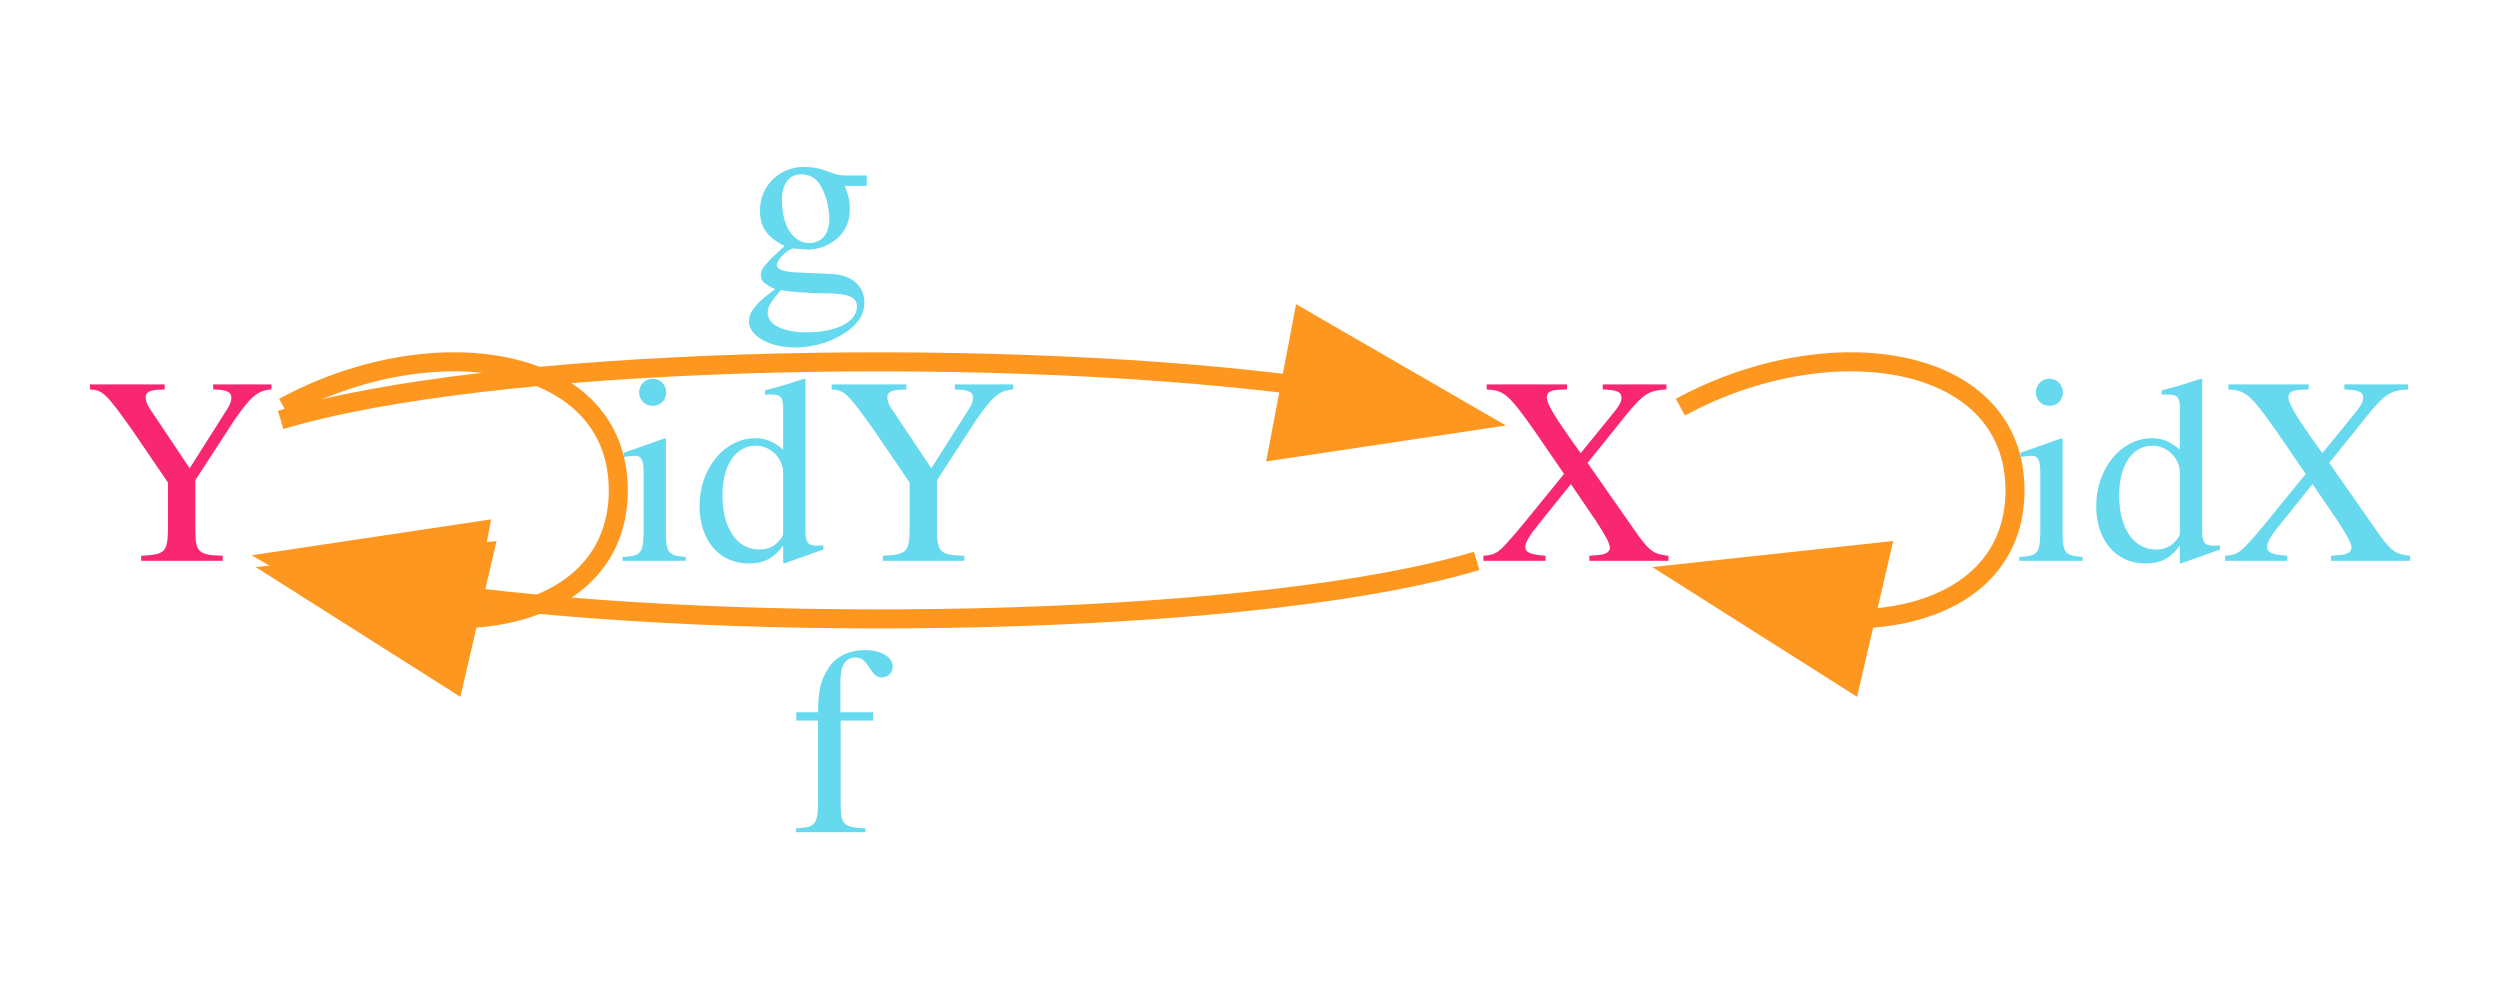
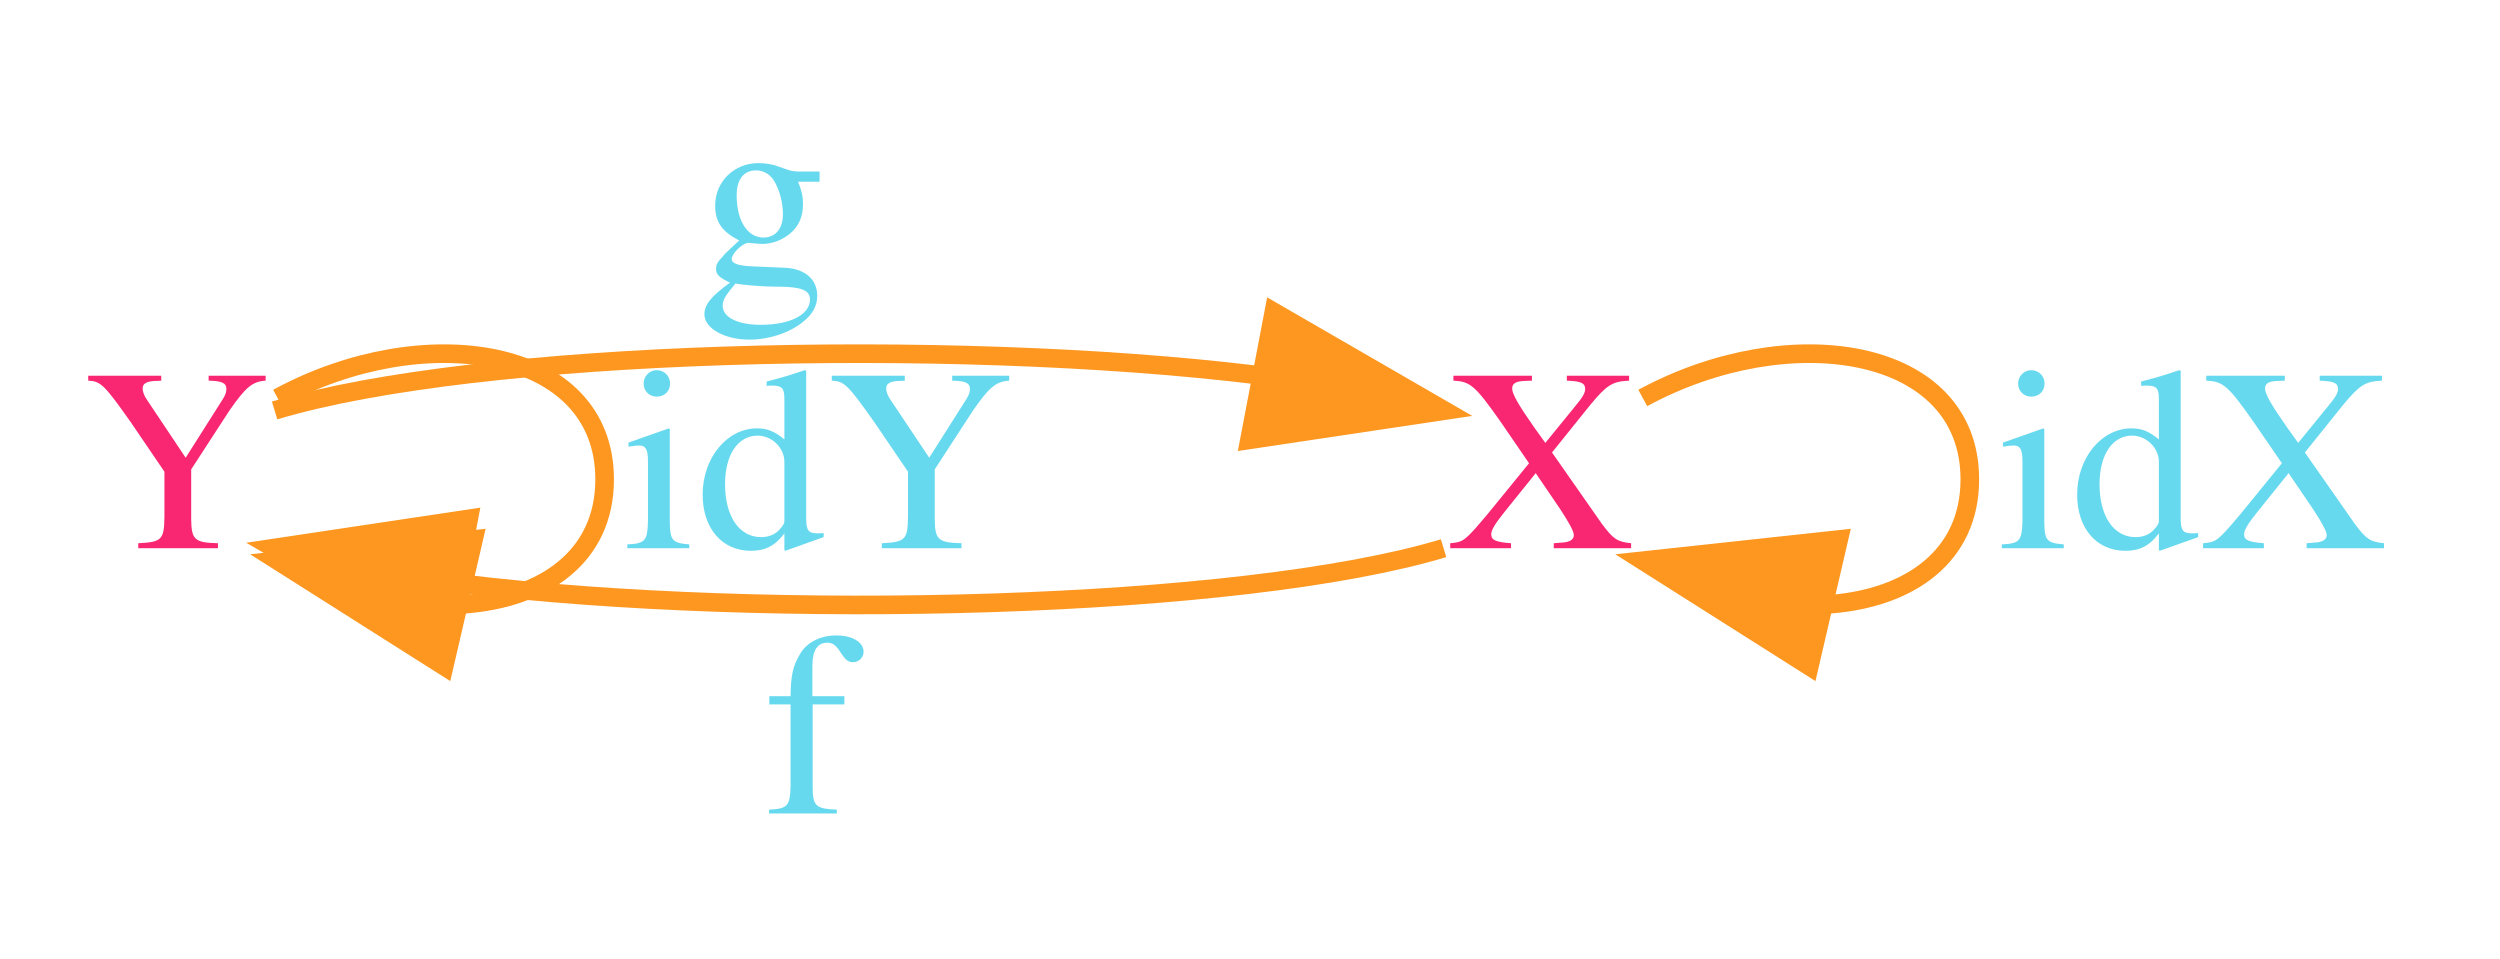
- <svg xmlns="http://www.w3.org/2000/svg" width="130pt" height="51pt" viewBox="0.00 0.00 130.34 51.50">
+ <svg xmlns="http://www.w3.org/2000/svg" width="133pt" height="51pt" viewBox="0.00 0.00 133.34 51.50">
  <g id="graph0" class="graph" transform="scale(1 1) rotate(0) translate(4 47.5)">
-     <polygon fill="transparent" stroke="transparent" points="-4,4 -4,-47.5 126.34,-47.5 126.34,4 -4,4" />
+     <polygon fill="transparent" stroke="transparent" points="-4,4 -4,-47.5 129.34,-47.5 129.34,4 -4,4" />
    <g id="node1" class="node">
      <text text-anchor="middle" x="78.34" y="-18.05" font-family="Times,serif" font-size="14.00" fill="#f92672">X</text>
    </g>
    <g id="edge1" class="edge">
      <path fill="none" stroke="#fd971f" d="M83.77,-26.12C91.61,-30.38 101.34,-28.92 101.34,-21.75 101.34,-17.6 98.09,-15.37 93.83,-15.04" />
      <polygon fill="#fd971f" stroke="#fd971f" points="92.72,-11.71 83.77,-17.38 94.3,-18.52 92.72,-11.71" />
-       <text text-anchor="middle" x="111.84" y="-18.05" font-family="Times,serif" font-size="14.00" fill="#66d9ef">idX</text>
+       <text text-anchor="middle" x="113.34" y="-18.05" font-family="Times,serif" font-size="14.00" fill="#66d9ef">idX</text>
    </g>
    <g id="node2" class="node">
      <text text-anchor="middle" x="5" y="-18.05" font-family="Times,serif" font-size="14.00" fill="#f92672">Y</text>
    </g>
    <g id="edge3" class="edge">
      <path fill="none" stroke="#fd971f" d="M73.07,-18.05C62.18,-14.77 36.85,-14.14 20.35,-16.14" />
      <polygon fill="#fd971f" stroke="#fd971f" points="19.4,-12.76 10.23,-18.06 20.7,-19.63 19.4,-12.76" />
-       <text text-anchor="middle" x="39.38" y="-3.8" font-family="Times,serif" font-size="14.00" fill="#66d9ef">f</text>
+       <text text-anchor="middle" x="38.88" y="-3.8" font-family="Times,serif" font-size="14.00" fill="#66d9ef">f</text>
    </g>
    <g id="edge4" class="edge">
      <path fill="none" stroke="#fd971f" d="M10.27,-25.45C21.16,-28.73 46.49,-29.36 62.99,-27.36" />
      <polygon fill="#fd971f" stroke="#fd971f" points="63.95,-30.74 73.12,-25.44 62.64,-23.87 63.95,-30.74" />
-       <text text-anchor="middle" x="37.97" y="-32.3" font-family="Times,serif" font-size="14.00" fill="#66d9ef">g</text>
+       <text text-anchor="middle" x="36.47" y="-32.3" font-family="Times,serif" font-size="14.00" fill="#66d9ef">g</text>
    </g>
    <g id="edge2" class="edge">
      <path fill="none" stroke="#fd971f" d="M10.43,-26.12C18.26,-30.38 28,-28.92 28,-21.75 28,-17.6 24.75,-15.37 20.49,-15.04" />
      <polygon fill="#fd971f" stroke="#fd971f" points="19.38,-11.71 10.43,-17.38 20.96,-18.52 19.38,-11.71" />
-       <text text-anchor="middle" x="38.5" y="-18.05" font-family="Times,serif" font-size="14.00" fill="#66d9ef">idY</text>
+       <text text-anchor="middle" x="39.5" y="-18.05" font-family="Times,serif" font-size="14.00" fill="#66d9ef">idY</text>
    </g>
  </g>
</svg>
